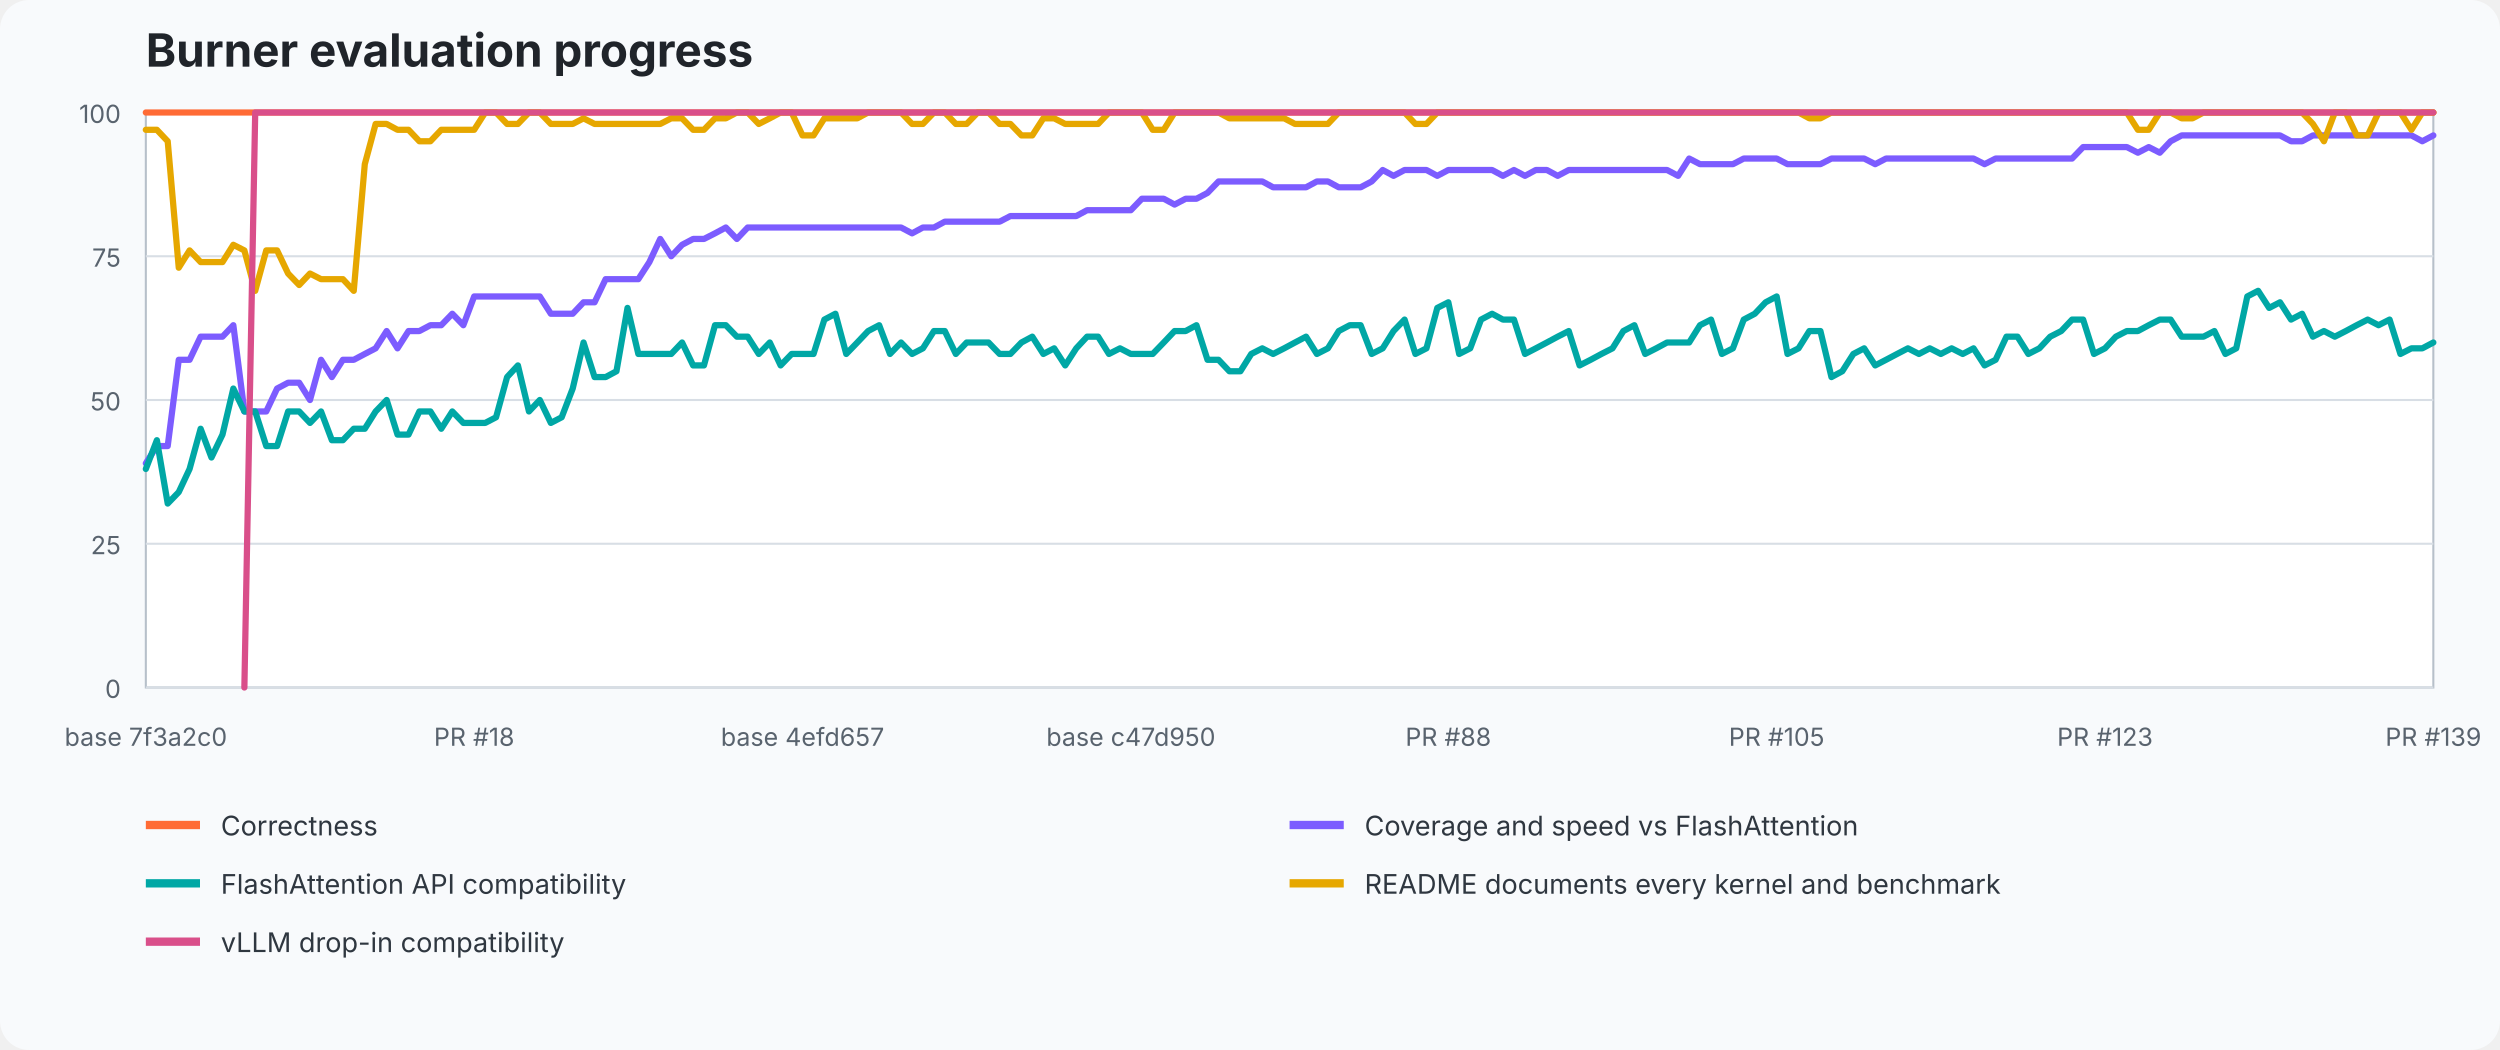
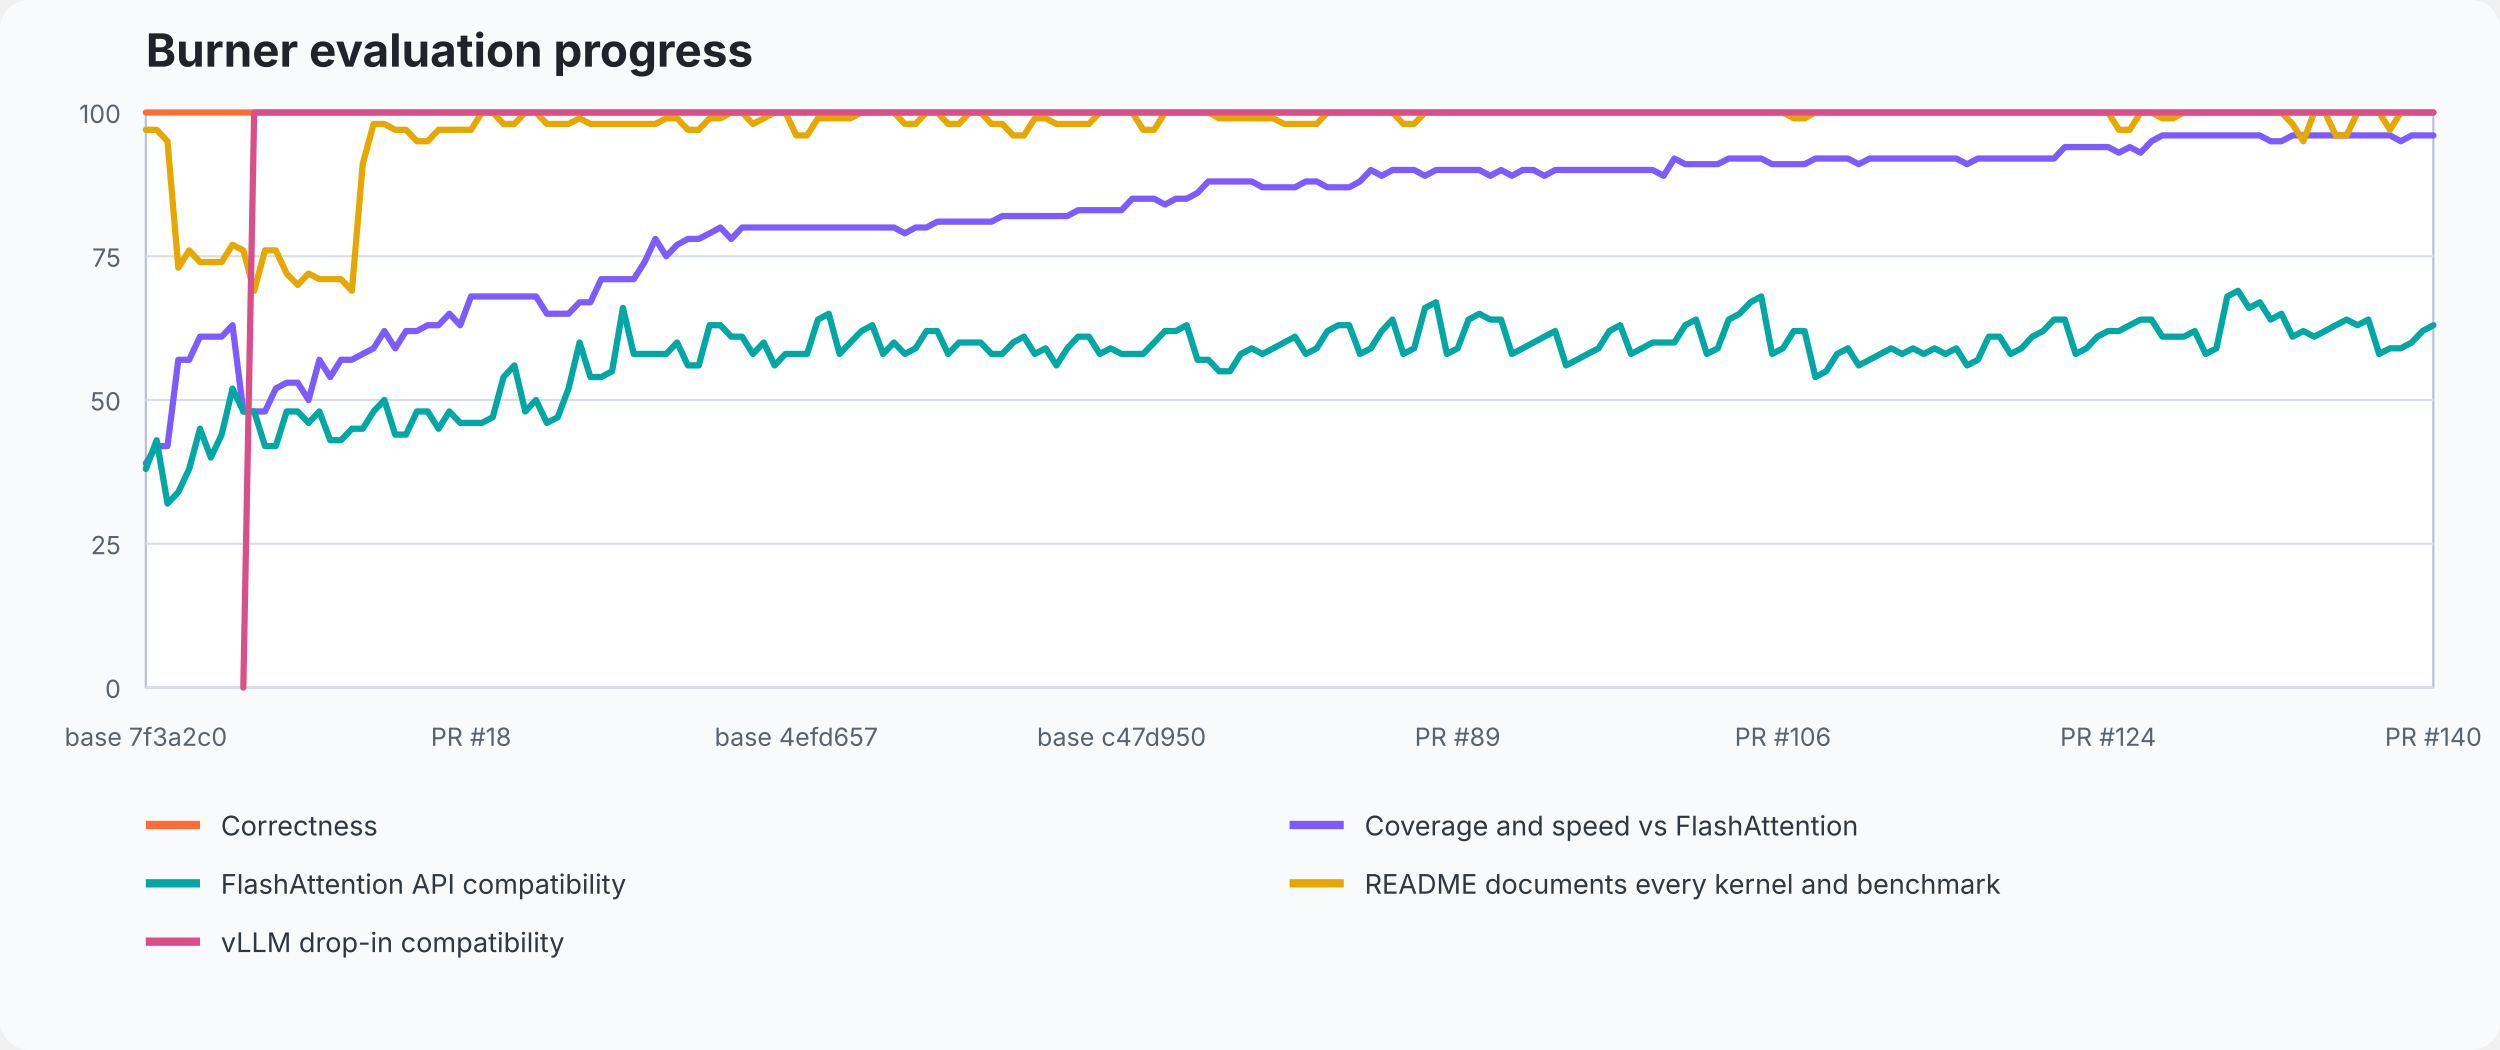
<svg xmlns="http://www.w3.org/2000/svg" width="1200" height="504" viewBox="0 0 1200 504" role="img" aria-labelledby="title desc">
  <style>text{font-family:ui-sans-serif,system-ui,-apple-system,BlinkMacSystemFont,"Segoe UI",sans-serif}.title{font-size:22px;font-weight:700;fill:#20242a}.axis{font-size:12px;fill:#59636e}.legend{font-size:13px;fill:#2f3740}.grid{stroke:#d8dee5;stroke-width:1}.plot{fill:#fff;stroke:#b7c0ca}</style>
  <rect width="100%" height="100%" fill="#f8fafc" rx="14" />
  <text x="70" y="32" class="title">Burner evaluation progress</text>
  <rect x="70" y="54" width="1098" height="276" class="plot" />
  <line x1="70" y1="330" x2="1168" y2="330" class="grid" />
  <text x="58" y="335" text-anchor="end" class="axis">0</text>
  <line x1="70" y1="261" x2="1168" y2="261" class="grid" />
  <text x="58" y="266" text-anchor="end" class="axis">25</text>
  <line x1="70" y1="192" x2="1168" y2="192" class="grid" />
  <text x="58" y="197" text-anchor="end" class="axis">50</text>
  <line x1="70" y1="123" x2="1168" y2="123" class="grid" />
  <text x="58" y="128" text-anchor="end" class="axis">75</text>
  <line x1="70" y1="54" x2="1168" y2="54" class="grid" />
  <text x="58" y="59" text-anchor="end" class="axis">100</text>
-   <polyline points="70.0,54.0 75.3,54.0 80.5,54.0 85.8,54.0 91.0,54.0 96.3,54.0 101.5,54.0 106.8,54.0 112.0,54.0 117.3,54.0 122.5,54.0 127.8,54.0 133.0,54.0 138.3,54.0 143.6,54.0 148.8,54.0 154.1,54.0 159.3,54.0 164.6,54.0 169.8,54.0 175.1,54.0 180.3,54.0 185.6,54.0 190.8,54.0 196.1,54.0 201.3,54.0 206.6,54.0 211.8,54.0 217.1,54.0 222.4,54.0 227.6,54.0 232.9,54.0 238.1,54.0 243.4,54.0 248.6,54.0 253.9,54.0 259.1,54.0 264.4,54.0 269.6,54.0 274.9,54.0 280.1,54.0 285.4,54.0 290.7,54.0 295.9,54.0 301.2,54.0 306.4,54.0 311.7,54.0 316.9,54.0 322.2,54.0 327.4,54.0 332.7,54.0 337.9,54.0 343.2,54.0 348.4,54.0 353.7,54.0 358.9,54.0 364.2,54.0 369.5,54.0 374.7,54.0 380.0,54.0 385.2,54.0 390.5,54.0 395.7,54.0 401.0,54.0 406.2,54.0 411.5,54.0 416.7,54.0 422.0,54.0 427.2,54.0 432.5,54.0 437.8,54.0 443.0,54.0 448.3,54.0 453.5,54.0 458.8,54.0 464.0,54.0 469.3,54.0 474.5,54.0 479.8,54.0 485.0,54.0 490.3,54.0 495.5,54.0 500.8,54.0 506.0,54.0 511.3,54.0 516.6,54.0 521.8,54.0 527.1,54.0 532.3,54.0 537.6,54.0 542.8,54.0 548.1,54.0 553.3,54.0 558.6,54.0 563.8,54.0 569.1,54.0 574.3,54.0 579.6,54.0 584.9,54.0 590.1,54.0 595.4,54.0 600.6,54.0 605.9,54.0 611.1,54.0 616.4,54.0 621.6,54.0 626.9,54.0 632.1,54.0 637.4,54.0 642.6,54.0 647.9,54.0 653.1,54.0 658.4,54.0 663.7,54.0 668.9,54.0 674.2,54.0 679.4,54.0 684.7,54.0 689.9,54.0 695.2,54.0 700.4,54.0 705.7,54.0 710.9,54.0 716.2,54.0 721.4,54.0 726.7,54.0 732.0,54.0 737.2,54.0 742.5,54.0 747.7,54.0 753.0,54.0 758.2,54.0 763.5,54.0 768.7,54.0 774.0,54.0 779.2,54.0 784.5,54.0 789.7,54.0 795.0,54.0 800.2,54.0 805.5,54.0 810.8,54.0 816.0,54.0 821.3,54.0 826.5,54.0 831.8,54.0 837.0,54.0 842.3,54.0 847.5,54.0 852.8,54.0 858.0,54.0 863.3,54.0 868.5,54.0 873.8,54.0 879.1,54.0 884.3,54.0 889.6,54.0 894.8,54.0 900.1,54.0 905.3,54.0 910.6,54.0 915.8,54.0 921.1,54.0 926.3,54.0 931.6,54.0 936.8,54.0 942.1,54.0 947.3,54.0 952.6,54.0 957.9,54.0 963.1,54.0 968.4,54.0 973.6,54.0 978.9,54.0 984.1,54.0 989.4,54.0 994.6,54.0 999.9,54.0 1005.1,54.0 1010.4,54.0 1015.6,54.0 1020.9,54.0 1026.2,54.0 1031.4,54.0 1036.7,54.0 1041.9,54.0 1047.2,54.0 1052.4,54.0 1057.7,54.0 1062.9,54.0 1068.2,54.0 1073.4,54.0 1078.7,54.0 1083.9,54.0 1089.2,54.0 1094.4,54.0 1099.7,54.0 1105.0,54.0 1110.2,54.0 1115.5,54.0 1120.7,54.0 1126.0,54.0 1131.2,54.0 1136.5,54.0 1141.7,54.0 1147.0,54.0 1152.2,54.0 1157.5,54.0 1162.7,54.0 1168.0,54.0" fill="none" stroke="#ff6b35" stroke-width="3" stroke-linejoin="round" stroke-linecap="round" />
-   <polyline points="70.0,222.4 75.3,214.1 80.5,214.1 85.8,172.7 91.0,172.7 96.3,161.6 101.5,161.6 106.8,161.6 112.0,156.1 117.3,197.5 122.5,197.5 127.8,197.5 133.0,186.5 138.3,183.7 143.6,183.7 148.8,192.0 154.1,172.7 159.3,181.0 164.6,172.7 169.8,172.7 175.1,169.9 180.3,167.2 185.6,158.9 190.8,167.2 196.1,158.9 201.3,158.9 206.6,156.1 211.8,156.1 217.1,150.6 222.4,156.1 227.6,142.3 232.9,142.3 238.1,142.3 243.4,142.3 248.6,142.3 253.9,142.3 259.1,142.3 264.4,150.6 269.6,150.6 274.9,150.6 280.1,145.1 285.4,145.1 290.7,134.0 295.9,134.0 301.2,134.0 306.4,134.0 311.7,125.8 316.9,114.7 322.2,123.0 327.4,117.5 332.7,114.7 337.9,114.7 343.2,112.0 348.4,109.2 353.7,114.7 358.9,109.2 364.2,109.2 369.5,109.2 374.7,109.2 380.0,109.2 385.2,109.2 390.5,109.2 395.7,109.2 401.0,109.2 406.2,109.2 411.5,109.2 416.7,109.2 422.0,109.2 427.2,109.2 432.5,109.2 437.8,112.0 443.0,109.2 448.3,109.2 453.5,106.4 458.8,106.4 464.0,106.4 469.3,106.4 474.5,106.4 479.8,106.4 485.0,103.7 490.3,103.7 495.5,103.7 500.8,103.7 506.0,103.7 511.3,103.7 516.6,103.7 521.8,100.9 527.1,100.9 532.3,100.9 537.6,100.9 542.8,100.9 548.1,95.4 553.3,95.4 558.6,95.4 563.8,98.2 569.1,95.4 574.3,95.4 579.6,92.6 584.9,87.1 590.1,87.1 595.4,87.1 600.6,87.1 605.9,87.1 611.1,89.9 616.4,89.9 621.6,89.9 626.9,89.9 632.1,87.1 637.4,87.1 642.6,89.9 647.9,89.9 653.1,89.9 658.4,87.1 663.7,81.6 668.9,84.4 674.2,81.6 679.4,81.6 684.7,81.6 689.9,84.4 695.2,81.6 700.4,81.6 705.7,81.6 710.9,81.6 716.2,81.6 721.4,84.4 726.7,81.6 732.0,84.4 737.2,81.6 742.5,81.6 747.7,84.4 753.0,81.6 758.2,81.6 763.5,81.6 768.7,81.6 774.0,81.6 779.2,81.6 784.5,81.6 789.7,81.6 795.0,81.6 800.2,81.6 805.5,84.4 810.8,76.1 816.0,78.8 821.3,78.8 826.5,78.8 831.8,78.8 837.0,76.1 842.3,76.1 847.5,76.1 852.8,76.1 858.0,78.8 863.3,78.8 868.5,78.8 873.8,78.8 879.1,76.1 884.3,76.1 889.6,76.1 894.8,76.1 900.1,78.8 905.3,76.1 910.6,76.1 915.8,76.1 921.1,76.1 926.3,76.1 931.6,76.1 936.8,76.1 942.1,76.1 947.3,76.1 952.6,78.8 957.9,76.1 963.1,76.1 968.4,76.1 973.6,76.1 978.9,76.1 984.1,76.1 989.4,76.1 994.6,76.1 999.9,70.6 1005.1,70.6 1010.4,70.6 1015.6,70.6 1020.9,70.6 1026.2,73.3 1031.4,70.6 1036.7,73.3 1041.9,67.8 1047.2,65.0 1052.4,65.0 1057.7,65.0 1062.9,65.0 1068.2,65.0 1073.4,65.0 1078.7,65.0 1083.9,65.0 1089.2,65.0 1094.4,65.0 1099.7,67.8 1105.0,67.8 1110.2,65.0 1115.5,65.0 1120.7,65.0 1126.0,65.0 1131.2,65.0 1136.5,65.0 1141.7,65.0 1147.0,65.0 1152.2,65.0 1157.5,65.0 1162.7,67.8 1168.0,65.0" fill="none" stroke="#7c5cff" stroke-width="3" stroke-linejoin="round" stroke-linecap="round" />
-   <polyline points="70.0,225.1 75.3,211.3 80.5,241.7 85.8,236.2 91.0,225.1 96.3,205.8 101.5,219.6 106.8,208.6 112.0,186.5 117.3,197.5 122.5,197.5 127.8,214.1 133.0,214.1 138.3,197.5 143.6,197.5 148.8,203.0 154.1,197.5 159.3,211.3 164.6,211.3 169.8,205.8 175.1,205.8 180.3,197.5 185.6,192.0 190.8,208.6 196.1,208.6 201.3,197.5 206.6,197.5 211.8,205.8 217.1,197.5 222.4,203.0 227.6,203.0 232.9,203.0 238.1,200.3 243.4,181.0 248.6,175.4 253.9,197.5 259.1,192.0 264.4,203.0 269.6,200.3 274.9,186.5 280.1,164.4 285.4,181.0 290.7,181.0 295.9,178.2 301.2,147.8 306.4,169.9 311.7,169.9 316.9,169.9 322.2,169.9 327.4,164.4 332.7,175.4 337.9,175.4 343.2,156.1 348.4,156.1 353.7,161.6 358.9,161.6 364.2,169.9 369.5,164.4 374.7,175.4 380.0,169.9 385.2,169.9 390.5,169.9 395.7,153.4 401.0,150.6 406.2,169.9 411.5,164.4 416.7,158.9 422.0,156.1 427.2,169.9 432.5,164.4 437.8,169.9 443.0,167.2 448.3,158.9 453.5,158.9 458.8,169.9 464.0,164.4 469.3,164.4 474.5,164.4 479.8,169.9 485.0,169.9 490.3,164.4 495.5,161.6 500.8,169.9 506.0,167.2 511.3,175.4 516.6,167.2 521.8,161.6 527.1,161.6 532.3,169.9 537.6,167.2 542.8,169.9 548.1,169.9 553.3,169.9 558.6,164.4 563.8,158.9 569.1,158.9 574.3,156.1 579.6,172.7 584.9,172.7 590.1,178.2 595.4,178.2 600.6,169.9 605.9,167.2 611.1,169.9 616.4,167.2 621.6,164.4 626.9,161.6 632.1,169.9 637.4,167.2 642.6,158.9 647.9,156.1 653.1,156.1 658.4,169.9 663.7,167.2 668.9,158.9 674.2,153.4 679.4,169.9 684.7,167.2 689.9,147.8 695.2,145.1 700.4,169.9 705.7,167.2 710.9,153.4 716.2,150.6 721.4,153.4 726.7,153.4 732.0,169.9 737.2,167.2 742.5,164.4 747.7,161.6 753.0,158.9 758.2,175.4 763.5,172.7 768.7,169.9 774.0,167.2 779.2,158.9 784.5,156.1 789.7,169.9 795.0,167.2 800.2,164.4 805.5,164.4 810.8,164.4 816.0,156.1 821.3,153.4 826.5,169.9 831.8,167.2 837.0,153.4 842.3,150.6 847.5,145.1 852.8,142.3 858.0,169.9 863.3,167.2 868.5,158.9 873.8,158.9 879.1,181.0 884.3,178.2 889.6,169.9 894.8,167.2 900.1,175.4 905.3,172.7 910.6,169.9 915.8,167.2 921.1,169.9 926.3,167.2 931.6,169.9 936.8,167.2 942.1,169.9 947.3,167.2 952.6,175.4 957.9,172.7 963.1,161.6 968.4,161.6 973.6,169.9 978.9,167.2 984.1,161.6 989.4,158.9 994.6,153.4 999.9,153.4 1005.1,169.9 1010.4,167.2 1015.6,161.6 1020.9,158.9 1026.2,158.9 1031.4,156.1 1036.7,153.4 1041.9,153.4 1047.2,161.6 1052.4,161.6 1057.7,161.6 1062.9,158.9 1068.2,169.9 1073.4,167.2 1078.7,142.3 1083.9,139.6 1089.2,147.8 1094.4,145.1 1099.7,153.4 1105.0,150.6 1110.2,161.6 1115.5,158.9 1120.7,161.6 1126.0,158.9 1131.2,156.1 1136.5,153.4 1141.7,156.1 1147.0,153.4 1152.2,169.9 1157.5,167.2 1162.7,167.2 1168.0,164.4" fill="none" stroke="#00a7a5" stroke-width="3" stroke-linejoin="round" stroke-linecap="round" />
-   <polyline points="70.0,62.3 75.3,62.3 80.5,67.8 85.8,128.5 91.0,120.2 96.3,125.8 101.5,125.8 106.8,125.8 112.0,117.5 117.3,120.2 122.5,139.6 127.8,120.2 133.0,120.2 138.3,131.3 143.6,136.8 148.8,131.3 154.1,134.0 159.3,134.0 164.6,134.0 169.8,139.6 175.1,78.8 180.3,59.5 185.6,59.5 190.8,62.3 196.1,62.3 201.3,67.8 206.6,67.8 211.8,62.3 217.1,62.3 222.4,62.3 227.6,62.3 232.9,54.0 238.1,54.0 243.4,59.5 248.6,59.5 253.9,54.0 259.1,54.0 264.4,59.5 269.6,59.5 274.9,59.5 280.1,56.8 285.4,59.5 290.7,59.5 295.9,59.5 301.2,59.5 306.4,59.5 311.7,59.5 316.9,59.5 322.2,56.8 327.4,56.8 332.7,62.3 337.9,62.3 343.2,56.8 348.4,56.8 353.7,54.0 358.9,54.0 364.2,59.5 369.5,56.8 374.7,54.0 380.0,54.0 385.2,65.0 390.5,65.0 395.7,56.8 401.0,56.8 406.2,56.8 411.5,56.8 416.7,54.0 422.0,54.0 427.2,54.0 432.5,54.0 437.8,59.5 443.0,59.5 448.3,54.0 453.5,54.0 458.8,59.5 464.0,59.5 469.3,54.0 474.5,54.0 479.8,59.5 485.0,59.5 490.3,65.0 495.5,65.0 500.8,56.8 506.0,56.8 511.3,59.5 516.6,59.5 521.8,59.5 527.1,59.5 532.3,54.0 537.6,54.0 542.8,54.0 548.1,54.0 553.3,62.3 558.6,62.3 563.8,54.0 569.1,54.0 574.3,54.0 579.6,54.0 584.9,54.0 590.1,56.8 595.4,56.8 600.6,56.8 605.9,56.8 611.1,56.8 616.4,56.8 621.6,59.5 626.9,59.5 632.1,59.5 637.4,59.5 642.6,54.0 647.9,54.0 653.1,54.0 658.4,54.0 663.7,54.0 668.9,54.0 674.2,54.0 679.4,59.5 684.7,59.5 689.9,54.0 695.2,54.0 700.4,54.0 705.7,54.0 710.9,54.0 716.2,54.0 721.4,54.0 726.7,54.0 732.0,54.0 737.2,54.0 742.5,54.0 747.7,54.0 753.0,54.0 758.2,54.0 763.5,54.0 768.7,54.0 774.0,54.0 779.2,54.0 784.5,54.0 789.7,54.0 795.0,54.0 800.2,54.0 805.5,54.0 810.8,54.0 816.0,54.0 821.3,54.0 826.5,54.0 831.8,54.0 837.0,54.0 842.3,54.0 847.5,54.0 852.8,54.0 858.0,54.0 863.3,54.0 868.5,56.8 873.8,56.8 879.1,54.0 884.3,54.0 889.6,54.0 894.8,54.0 900.1,54.0 905.3,54.0 910.6,54.0 915.8,54.0 921.1,54.0 926.3,54.0 931.6,54.0 936.8,54.0 942.1,54.0 947.3,54.0 952.6,54.0 957.9,54.0 963.1,54.0 968.4,54.0 973.6,54.0 978.9,54.0 984.1,54.0 989.4,54.0 994.6,54.0 999.9,54.0 1005.1,54.0 1010.4,54.0 1015.6,54.0 1020.9,54.0 1026.2,62.3 1031.4,62.3 1036.7,54.0 1041.9,54.0 1047.2,56.8 1052.4,56.8 1057.7,54.0 1062.9,54.0 1068.2,54.0 1073.4,54.0 1078.7,54.0 1083.9,54.0 1089.2,54.0 1094.4,54.0 1099.7,54.0 1105.0,54.0 1110.2,59.5 1115.5,67.8 1120.7,54.0 1126.0,54.0 1131.2,65.0 1136.5,65.0 1141.7,54.0 1147.0,54.0 1152.2,54.0 1157.5,62.3 1162.7,54.0 1168.0,54.0" fill="none" stroke="#e6a700" stroke-width="3" stroke-linejoin="round" stroke-linecap="round" />
-   <polyline points="117.3,330.0 122.5,54.0 127.8,54.0 133.0,54.0 138.3,54.0 143.6,54.0 148.8,54.0 154.1,54.0 159.3,54.0 164.6,54.0 169.8,54.0 175.1,54.0 180.3,54.0 185.6,54.0 190.8,54.0 196.1,54.0 201.3,54.0 206.6,54.0 211.8,54.0 217.1,54.0 222.4,54.0 227.6,54.0 232.9,54.0 238.1,54.0 243.4,54.0 248.6,54.0 253.9,54.0 259.1,54.0 264.4,54.0 269.6,54.0 274.9,54.0 280.1,54.0 285.4,54.0 290.7,54.0 295.9,54.0 301.2,54.0 306.4,54.0 311.7,54.0 316.9,54.0 322.2,54.0 327.4,54.0 332.7,54.0 337.9,54.0 343.2,54.0 348.4,54.0 353.7,54.0 358.9,54.0 364.2,54.0 369.5,54.0 374.7,54.0 380.0,54.0 385.2,54.0 390.5,54.0 395.7,54.0 401.0,54.0 406.2,54.0 411.5,54.0 416.7,54.0 422.0,54.0 427.2,54.0 432.5,54.0 437.8,54.0 443.0,54.0 448.3,54.0 453.5,54.0 458.8,54.0 464.0,54.0 469.3,54.0 474.5,54.0 479.8,54.0 485.0,54.0 490.3,54.0 495.5,54.0 500.8,54.0 506.0,54.0 511.3,54.0 516.6,54.0 521.8,54.0 527.1,54.0 532.3,54.0 537.6,54.0 542.8,54.0 548.1,54.0 553.3,54.0 558.6,54.0 563.8,54.0 569.1,54.0 574.3,54.0 579.6,54.0 584.9,54.0 590.1,54.0 595.4,54.0 600.6,54.0 605.9,54.0 611.1,54.0 616.4,54.0 621.6,54.0 626.9,54.0 632.1,54.0 637.4,54.0 642.6,54.0 647.9,54.0 653.1,54.0 658.4,54.0 663.7,54.0 668.9,54.0 674.2,54.0 679.4,54.0 684.7,54.0 689.9,54.0 695.2,54.0 700.4,54.0 705.7,54.0 710.9,54.0 716.2,54.0 721.4,54.0 726.7,54.0 732.0,54.0 737.2,54.0 742.5,54.0 747.7,54.0 753.0,54.0 758.2,54.0 763.5,54.0 768.7,54.0 774.0,54.0 779.2,54.0 784.5,54.0 789.7,54.0 795.0,54.0 800.2,54.0 805.5,54.0 810.8,54.0 816.0,54.0 821.3,54.0 826.5,54.0 831.8,54.0 837.0,54.0 842.3,54.0 847.5,54.0 852.8,54.0 858.0,54.0 863.3,54.0 868.5,54.0 873.8,54.0 879.1,54.0 884.3,54.0 889.6,54.0 894.8,54.0 900.1,54.0 905.3,54.0 910.6,54.0 915.8,54.0 921.1,54.0 926.3,54.0 931.6,54.0 936.8,54.0 942.1,54.0 947.3,54.0 952.6,54.0 957.9,54.0 963.1,54.0 968.4,54.0 973.6,54.0 978.9,54.0 984.1,54.0 989.4,54.0 994.6,54.0 999.9,54.0 1005.1,54.0 1010.4,54.0 1015.6,54.0 1020.9,54.0 1026.2,54.0 1031.4,54.0 1036.7,54.0 1041.9,54.0 1047.2,54.0 1052.4,54.0 1057.7,54.0 1062.9,54.0 1068.2,54.0 1073.4,54.0 1078.7,54.0 1083.9,54.0 1089.2,54.0 1094.4,54.0 1099.7,54.0 1105.0,54.0 1110.2,54.0 1115.5,54.0 1120.7,54.0 1126.0,54.0 1131.2,54.0 1136.5,54.0 1141.7,54.0 1147.0,54.0 1152.2,54.0 1157.5,54.0 1162.7,54.0 1168.0,54.0" fill="none" stroke="#d94f8a" stroke-width="3" stroke-linejoin="round" stroke-linecap="round" />
+   <polyline points="70.0,54.0 75.2,54.0 80.4,54.0 85.6,54.0 90.8,54.0 96.0,54.0 101.2,54.0 106.4,54.0 111.6,54.0 116.8,54.0 122.0,54.0 127.2,54.0 132.4,54.0 137.6,54.0 142.9,54.0 148.1,54.0 153.3,54.0 158.5,54.0 163.7,54.0 168.9,54.0 174.1,54.0 179.3,54.0 184.5,54.0 189.7,54.0 194.9,54.0 200.1,54.0 205.3,54.0 210.5,54.0 215.7,54.0 220.9,54.0 226.1,54.0 231.3,54.0 236.5,54.0 241.7,54.0 246.9,54.0 252.1,54.0 257.3,54.0 262.5,54.0 267.7,54.0 272.9,54.0 278.2,54.0 283.4,54.0 288.6,54.0 293.8,54.0 299.0,54.0 304.2,54.0 309.4,54.0 314.6,54.0 319.8,54.0 325.0,54.0 330.2,54.0 335.4,54.0 340.6,54.0 345.8,54.0 351.0,54.0 356.2,54.0 361.4,54.0 366.6,54.0 371.8,54.0 377.0,54.0 382.2,54.0 387.4,54.0 392.6,54.0 397.8,54.0 403.0,54.0 408.2,54.0 413.5,54.0 418.7,54.0 423.9,54.0 429.1,54.0 434.3,54.0 439.5,54.0 444.7,54.0 449.9,54.0 455.1,54.0 460.3,54.0 465.5,54.0 470.7,54.0 475.9,54.0 481.1,54.0 486.3,54.0 491.5,54.0 496.7,54.0 501.9,54.0 507.1,54.0 512.3,54.0 517.5,54.0 522.7,54.0 527.9,54.0 533.1,54.0 538.3,54.0 543.5,54.0 548.7,54.0 554.0,54.0 559.2,54.0 564.4,54.0 569.6,54.0 574.8,54.0 580.0,54.0 585.2,54.0 590.4,54.0 595.6,54.0 600.8,54.0 606.0,54.0 611.2,54.0 616.4,54.0 621.6,54.0 626.8,54.0 632.0,54.0 637.2,54.0 642.4,54.0 647.6,54.0 652.8,54.0 658.0,54.0 663.2,54.0 668.4,54.0 673.6,54.0 678.8,54.0 684.0,54.0 689.3,54.0 694.5,54.0 699.7,54.0 704.9,54.0 710.1,54.0 715.3,54.0 720.5,54.0 725.7,54.0 730.9,54.0 736.1,54.0 741.3,54.0 746.5,54.0 751.7,54.0 756.9,54.0 762.1,54.0 767.3,54.0 772.5,54.0 777.7,54.0 782.9,54.0 788.1,54.0 793.3,54.0 798.5,54.0 803.7,54.0 808.9,54.0 814.1,54.0 819.3,54.0 824.5,54.0 829.8,54.0 835.0,54.0 840.2,54.0 845.4,54.0 850.6,54.0 855.8,54.0 861.0,54.0 866.2,54.0 871.4,54.0 876.6,54.0 881.8,54.0 887.0,54.0 892.2,54.0 897.4,54.0 902.6,54.0 907.8,54.0 913.0,54.0 918.2,54.0 923.4,54.0 928.6,54.0 933.8,54.0 939.0,54.0 944.2,54.0 949.4,54.0 954.6,54.0 959.8,54.0 965.1,54.0 970.3,54.0 975.5,54.0 980.7,54.0 985.9,54.0 991.1,54.0 996.3,54.0 1001.5,54.0 1006.7,54.0 1011.9,54.0 1017.1,54.0 1022.3,54.0 1027.5,54.0 1032.7,54.0 1037.9,54.0 1043.1,54.0 1048.3,54.0 1053.5,54.0 1058.7,54.0 1063.9,54.0 1069.1,54.0 1074.3,54.0 1079.5,54.0 1084.7,54.0 1089.9,54.0 1095.1,54.0 1100.4,54.0 1105.6,54.0 1110.8,54.0 1116.0,54.0 1121.2,54.0 1126.4,54.0 1131.6,54.0 1136.8,54.0 1142.0,54.0 1147.2,54.0 1152.4,54.0 1157.6,54.0 1162.8,54.0 1168.0,54.0" fill="none" stroke="#ff6b35" stroke-width="3" stroke-linejoin="round" stroke-linecap="round" />
+   <polyline points="70.0,222.4 75.2,214.1 80.4,214.1 85.6,172.7 90.8,172.7 96.0,161.6 101.2,161.6 106.4,161.6 111.6,156.1 116.8,197.5 122.0,197.5 127.2,197.5 132.4,186.5 137.6,183.7 142.9,183.7 148.1,192.0 153.3,172.7 158.5,181.0 163.7,172.7 168.9,172.7 174.1,169.9 179.3,167.2 184.5,158.9 189.7,167.2 194.9,158.9 200.1,158.9 205.3,156.1 210.5,156.1 215.7,150.6 220.9,156.1 226.1,142.3 231.3,142.3 236.5,142.3 241.7,142.3 246.9,142.3 252.1,142.3 257.3,142.3 262.5,150.6 267.7,150.6 272.9,150.6 278.2,145.1 283.4,145.1 288.6,134.0 293.8,134.0 299.0,134.0 304.2,134.0 309.4,125.8 314.6,114.7 319.8,123.0 325.0,117.5 330.2,114.7 335.4,114.7 340.6,112.0 345.8,109.2 351.0,114.7 356.2,109.2 361.4,109.2 366.6,109.2 371.8,109.2 377.0,109.2 382.2,109.2 387.4,109.2 392.6,109.2 397.8,109.2 403.0,109.2 408.2,109.2 413.5,109.2 418.7,109.2 423.9,109.2 429.1,109.2 434.3,112.0 439.5,109.2 444.7,109.2 449.9,106.4 455.1,106.4 460.3,106.4 465.5,106.4 470.7,106.4 475.9,106.4 481.1,103.7 486.3,103.7 491.5,103.7 496.7,103.7 501.9,103.7 507.1,103.7 512.3,103.7 517.5,100.9 522.7,100.9 527.9,100.9 533.1,100.9 538.3,100.9 543.5,95.4 548.7,95.4 554.0,95.4 559.2,98.2 564.4,95.4 569.6,95.4 574.8,92.6 580.0,87.1 585.2,87.1 590.4,87.1 595.6,87.1 600.8,87.1 606.0,89.9 611.2,89.9 616.4,89.9 621.6,89.9 626.8,87.1 632.0,87.1 637.2,89.9 642.4,89.9 647.6,89.9 652.8,87.1 658.0,81.6 663.2,84.4 668.4,81.6 673.6,81.6 678.8,81.6 684.0,84.4 689.3,81.6 694.5,81.6 699.7,81.6 704.9,81.6 710.1,81.6 715.3,84.4 720.5,81.6 725.7,84.4 730.9,81.6 736.1,81.6 741.3,84.4 746.5,81.6 751.7,81.6 756.9,81.6 762.1,81.6 767.3,81.6 772.5,81.6 777.7,81.6 782.9,81.6 788.1,81.6 793.3,81.6 798.5,84.4 803.7,76.1 808.9,78.8 814.1,78.8 819.3,78.8 824.5,78.8 829.8,76.1 835.0,76.1 840.2,76.1 845.4,76.1 850.6,78.8 855.8,78.8 861.0,78.8 866.2,78.8 871.4,76.1 876.6,76.1 881.8,76.1 887.0,76.1 892.2,78.8 897.4,76.1 902.6,76.1 907.8,76.1 913.0,76.1 918.2,76.1 923.4,76.1 928.6,76.1 933.8,76.1 939.0,76.1 944.2,78.8 949.4,76.1 954.6,76.1 959.8,76.1 965.1,76.1 970.3,76.1 975.5,76.1 980.7,76.1 985.9,76.1 991.1,70.6 996.3,70.6 1001.5,70.6 1006.7,70.6 1011.9,70.6 1017.1,73.3 1022.3,70.6 1027.5,73.3 1032.7,67.8 1037.9,65.0 1043.1,65.0 1048.3,65.0 1053.5,65.0 1058.7,65.0 1063.9,65.0 1069.1,65.0 1074.3,65.0 1079.5,65.0 1084.7,65.0 1089.9,67.8 1095.1,67.8 1100.4,65.0 1105.6,65.0 1110.8,65.0 1116.0,65.0 1121.2,65.0 1126.4,65.0 1131.6,65.0 1136.8,65.0 1142.0,65.0 1147.2,65.0 1152.4,67.8 1157.6,65.0 1162.8,65.0 1168.0,65.0" fill="none" stroke="#7c5cff" stroke-width="3" stroke-linejoin="round" stroke-linecap="round" />
+   <polyline points="70.0,225.1 75.2,211.3 80.4,241.7 85.6,236.2 90.8,225.1 96.0,205.8 101.2,219.6 106.4,208.6 111.6,186.5 116.8,197.5 122.0,197.5 127.2,214.1 132.4,214.1 137.6,197.5 142.9,197.5 148.1,203.0 153.3,197.5 158.5,211.3 163.7,211.3 168.9,205.8 174.1,205.8 179.3,197.5 184.5,192.0 189.7,208.6 194.9,208.6 200.1,197.5 205.3,197.5 210.5,205.8 215.7,197.5 220.9,203.0 226.1,203.0 231.3,203.0 236.5,200.3 241.7,181.0 246.9,175.4 252.1,197.5 257.3,192.0 262.5,203.0 267.7,200.3 272.9,186.5 278.2,164.4 283.4,181.0 288.6,181.0 293.8,178.2 299.0,147.8 304.2,169.9 309.4,169.9 314.6,169.9 319.8,169.9 325.0,164.4 330.2,175.4 335.4,175.4 340.6,156.1 345.8,156.1 351.0,161.6 356.2,161.6 361.4,169.9 366.6,164.4 371.8,175.4 377.0,169.9 382.2,169.9 387.4,169.9 392.6,153.4 397.8,150.6 403.0,169.9 408.2,164.4 413.5,158.9 418.7,156.1 423.9,169.9 429.1,164.4 434.3,169.9 439.5,167.2 444.7,158.9 449.9,158.9 455.1,169.9 460.3,164.4 465.5,164.4 470.7,164.4 475.9,169.9 481.1,169.9 486.3,164.4 491.5,161.6 496.7,169.9 501.9,167.2 507.1,175.4 512.3,167.2 517.5,161.6 522.7,161.6 527.9,169.9 533.1,167.2 538.3,169.9 543.5,169.9 548.7,169.9 554.0,164.4 559.2,158.9 564.4,158.9 569.6,156.1 574.8,172.7 580.0,172.7 585.2,178.2 590.4,178.2 595.6,169.9 600.8,167.2 606.0,169.9 611.2,167.2 616.4,164.4 621.6,161.6 626.8,169.9 632.0,167.2 637.2,158.9 642.4,156.1 647.6,156.1 652.8,169.9 658.0,167.2 663.2,158.9 668.4,153.4 673.6,169.9 678.8,167.2 684.0,147.8 689.3,145.1 694.5,169.9 699.7,167.2 704.9,153.4 710.1,150.6 715.3,153.4 720.5,153.4 725.7,169.9 730.9,167.2 736.1,164.4 741.3,161.6 746.5,158.9 751.7,175.4 756.9,172.7 762.1,169.9 767.3,167.2 772.5,158.9 777.7,156.1 782.9,169.9 788.1,167.2 793.3,164.4 798.5,164.4 803.7,164.4 808.9,156.1 814.1,153.4 819.3,169.9 824.5,167.2 829.8,153.4 835.0,150.6 840.2,145.1 845.4,142.3 850.6,169.9 855.8,167.2 861.0,158.9 866.2,158.9 871.4,181.0 876.6,178.2 881.8,169.9 887.0,167.2 892.2,175.4 897.4,172.7 902.6,169.9 907.8,167.2 913.0,169.9 918.2,167.2 923.4,169.9 928.6,167.2 933.8,169.9 939.0,167.2 944.2,175.4 949.4,172.7 954.6,161.6 959.8,161.6 965.1,169.9 970.3,167.2 975.5,161.6 980.7,158.9 985.9,153.4 991.1,153.4 996.3,169.9 1001.5,167.2 1006.7,161.6 1011.9,158.9 1017.1,158.9 1022.3,156.1 1027.5,153.4 1032.7,153.4 1037.9,161.6 1043.1,161.6 1048.3,161.6 1053.5,158.9 1058.7,169.9 1063.9,167.2 1069.1,142.3 1074.3,139.6 1079.5,147.8 1084.7,145.1 1089.9,153.4 1095.1,150.6 1100.4,161.6 1105.6,158.9 1110.8,161.6 1116.0,158.9 1121.2,156.1 1126.4,153.4 1131.6,156.1 1136.8,153.4 1142.0,169.9 1147.2,167.2 1152.4,167.2 1157.6,164.4 1162.8,158.9 1168.0,156.1" fill="none" stroke="#00a7a5" stroke-width="3" stroke-linejoin="round" stroke-linecap="round" />
+   <polyline points="70.0,62.3 75.2,62.3 80.4,67.8 85.6,128.5 90.8,120.2 96.0,125.8 101.2,125.8 106.4,125.8 111.6,117.5 116.8,120.2 122.0,139.6 127.2,120.2 132.4,120.2 137.6,131.3 142.9,136.8 148.1,131.3 153.3,134.0 158.5,134.0 163.7,134.0 168.9,139.6 174.1,78.8 179.3,59.5 184.5,59.5 189.7,62.3 194.9,62.3 200.1,67.8 205.3,67.8 210.5,62.3 215.7,62.3 220.9,62.3 226.1,62.3 231.3,54.0 236.5,54.0 241.7,59.5 246.9,59.5 252.1,54.0 257.3,54.0 262.5,59.5 267.7,59.5 272.9,59.5 278.2,56.8 283.4,59.5 288.6,59.5 293.8,59.5 299.0,59.5 304.2,59.5 309.4,59.5 314.6,59.5 319.8,56.8 325.0,56.8 330.2,62.3 335.4,62.3 340.6,56.8 345.8,56.8 351.0,54.0 356.2,54.0 361.4,59.5 366.6,56.8 371.8,54.0 377.0,54.0 382.2,65.0 387.4,65.0 392.6,56.8 397.8,56.8 403.0,56.8 408.2,56.8 413.5,54.0 418.7,54.0 423.9,54.0 429.1,54.0 434.3,59.5 439.5,59.5 444.7,54.0 449.9,54.0 455.1,59.5 460.3,59.5 465.5,54.0 470.7,54.0 475.9,59.5 481.1,59.5 486.3,65.0 491.5,65.0 496.7,56.8 501.9,56.8 507.1,59.5 512.3,59.5 517.5,59.5 522.7,59.5 527.9,54.0 533.1,54.0 538.3,54.0 543.5,54.0 548.7,62.3 554.0,62.3 559.2,54.0 564.4,54.0 569.6,54.0 574.8,54.0 580.0,54.0 585.2,56.8 590.4,56.8 595.6,56.8 600.8,56.8 606.0,56.8 611.2,56.8 616.4,59.5 621.6,59.5 626.8,59.5 632.0,59.5 637.2,54.0 642.4,54.0 647.6,54.0 652.8,54.0 658.0,54.0 663.2,54.0 668.4,54.0 673.6,59.5 678.8,59.5 684.0,54.0 689.3,54.0 694.5,54.0 699.7,54.0 704.9,54.0 710.1,54.0 715.3,54.0 720.5,54.0 725.7,54.0 730.9,54.0 736.1,54.0 741.3,54.0 746.5,54.0 751.7,54.0 756.9,54.0 762.1,54.0 767.3,54.0 772.5,54.0 777.7,54.0 782.9,54.0 788.1,54.0 793.3,54.0 798.5,54.0 803.7,54.0 808.9,54.0 814.1,54.0 819.3,54.0 824.5,54.0 829.8,54.0 835.0,54.0 840.2,54.0 845.4,54.0 850.6,54.0 855.8,54.0 861.0,56.8 866.2,56.8 871.4,54.0 876.6,54.0 881.8,54.0 887.0,54.0 892.2,54.0 897.4,54.0 902.6,54.0 907.8,54.0 913.0,54.0 918.2,54.0 923.4,54.0 928.6,54.0 933.8,54.0 939.0,54.0 944.2,54.0 949.4,54.0 954.6,54.0 959.8,54.0 965.1,54.0 970.3,54.0 975.5,54.0 980.7,54.0 985.9,54.0 991.1,54.0 996.3,54.0 1001.5,54.0 1006.7,54.0 1011.9,54.0 1017.1,62.3 1022.3,62.3 1027.5,54.0 1032.7,54.0 1037.9,56.8 1043.1,56.8 1048.3,54.0 1053.5,54.0 1058.7,54.0 1063.9,54.0 1069.1,54.0 1074.3,54.0 1079.5,54.0 1084.7,54.0 1089.9,54.0 1095.1,54.0 1100.4,59.5 1105.6,67.8 1110.8,54.0 1116.0,54.0 1121.2,65.0 1126.4,65.0 1131.6,54.0 1136.8,54.0 1142.0,54.0 1147.2,62.3 1152.4,54.0 1157.6,54.0 1162.8,54.0 1168.0,54.0" fill="none" stroke="#e6a700" stroke-width="3" stroke-linejoin="round" stroke-linecap="round" />
+   <polyline points="116.8,330.0 122.0,54.0 127.2,54.0 132.4,54.0 137.6,54.0 142.9,54.0 148.1,54.0 153.3,54.0 158.5,54.0 163.7,54.0 168.9,54.0 174.1,54.0 179.3,54.0 184.5,54.0 189.7,54.0 194.9,54.0 200.1,54.0 205.3,54.0 210.5,54.0 215.7,54.0 220.9,54.0 226.1,54.0 231.3,54.0 236.5,54.0 241.7,54.0 246.9,54.0 252.1,54.0 257.3,54.0 262.5,54.0 267.7,54.0 272.9,54.0 278.2,54.0 283.4,54.0 288.6,54.0 293.8,54.0 299.0,54.0 304.2,54.0 309.4,54.0 314.6,54.0 319.8,54.0 325.0,54.0 330.2,54.0 335.4,54.0 340.6,54.0 345.8,54.0 351.0,54.0 356.2,54.0 361.4,54.0 366.6,54.0 371.8,54.0 377.0,54.0 382.2,54.0 387.4,54.0 392.6,54.0 397.8,54.0 403.0,54.0 408.2,54.0 413.5,54.0 418.7,54.0 423.9,54.0 429.1,54.0 434.3,54.0 439.5,54.0 444.7,54.0 449.9,54.0 455.1,54.0 460.3,54.0 465.5,54.0 470.7,54.0 475.9,54.0 481.1,54.0 486.3,54.0 491.5,54.0 496.7,54.0 501.9,54.0 507.1,54.0 512.3,54.0 517.5,54.0 522.7,54.0 527.9,54.0 533.1,54.0 538.3,54.0 543.5,54.0 548.7,54.0 554.0,54.0 559.2,54.0 564.4,54.0 569.6,54.0 574.8,54.0 580.0,54.0 585.2,54.0 590.4,54.0 595.6,54.0 600.8,54.0 606.0,54.0 611.2,54.0 616.4,54.0 621.6,54.0 626.8,54.0 632.0,54.0 637.2,54.0 642.4,54.0 647.6,54.0 652.8,54.0 658.0,54.0 663.2,54.0 668.4,54.0 673.6,54.0 678.8,54.0 684.0,54.0 689.3,54.0 694.5,54.0 699.7,54.0 704.9,54.0 710.1,54.0 715.3,54.0 720.5,54.0 725.7,54.0 730.9,54.0 736.1,54.0 741.3,54.0 746.5,54.0 751.7,54.0 756.9,54.0 762.1,54.0 767.3,54.0 772.5,54.0 777.7,54.0 782.9,54.0 788.1,54.0 793.3,54.0 798.5,54.0 803.7,54.0 808.9,54.0 814.1,54.0 819.3,54.0 824.5,54.0 829.8,54.0 835.0,54.0 840.2,54.0 845.4,54.0 850.6,54.0 855.8,54.0 861.0,54.0 866.2,54.0 871.4,54.0 876.6,54.0 881.8,54.0 887.0,54.0 892.2,54.0 897.4,54.0 902.6,54.0 907.8,54.0 913.0,54.0 918.2,54.0 923.4,54.0 928.6,54.0 933.8,54.0 939.0,54.0 944.2,54.0 949.4,54.0 954.6,54.0 959.8,54.0 965.1,54.0 970.3,54.0 975.5,54.0 980.7,54.0 985.9,54.0 991.1,54.0 996.3,54.0 1001.5,54.0 1006.7,54.0 1011.9,54.0 1017.1,54.0 1022.3,54.0 1027.5,54.0 1032.7,54.0 1037.9,54.0 1043.1,54.0 1048.3,54.0 1053.5,54.0 1058.7,54.0 1063.9,54.0 1069.1,54.0 1074.3,54.0 1079.5,54.0 1084.7,54.0 1089.9,54.0 1095.1,54.0 1100.4,54.0 1105.6,54.0 1110.8,54.0 1116.0,54.0 1121.2,54.0 1126.4,54.0 1131.6,54.0 1136.8,54.0 1142.0,54.0 1147.2,54.0 1152.4,54.0 1157.6,54.0 1162.8,54.0 1168.0,54.0" fill="none" stroke="#d94f8a" stroke-width="3" stroke-linejoin="round" stroke-linecap="round" />
  <text x="70" y="358" text-anchor="middle" class="axis">base 7f3a2c0</text>
-   <text x="227.608" y="358" text-anchor="middle" class="axis">PR #18</text>
-   <text x="385.215" y="358" text-anchor="middle" class="axis">base 4efd657</text>
-   <text x="542.823" y="358" text-anchor="middle" class="axis">base c47d950</text>
-   <text x="695.177" y="358" text-anchor="middle" class="axis">PR #88</text>
-   <text x="852.785" y="358" text-anchor="middle" class="axis">PR #105</text>
-   <text x="1010.392" y="358" text-anchor="middle" class="axis">PR #123</text>
-   <text x="1168" y="358" text-anchor="middle" class="axis">PR #139</text>
+   <text x="226.114" y="358" text-anchor="middle" class="axis">PR #18</text>
+   <text x="382.227" y="358" text-anchor="middle" class="axis">base 4efd657</text>
+   <text x="538.341" y="358" text-anchor="middle" class="axis">base c47d950</text>
+   <text x="699.659" y="358" text-anchor="middle" class="axis">PR #89</text>
+   <text x="855.773" y="358" text-anchor="middle" class="axis">PR #106</text>
+   <text x="1011.886" y="358" text-anchor="middle" class="axis">PR #124</text>
+   <text x="1168" y="358" text-anchor="middle" class="axis">PR #140</text>
  <line x1="70" y1="396" x2="96" y2="396" stroke="#ff6b35" stroke-width="4" />
  <text x="106" y="401" class="legend">Correctness</text>
  <line x1="619" y1="396" x2="645" y2="396" stroke="#7c5cff" stroke-width="4" />
  <text x="655" y="401" class="legend">Coverage and speed vs FlashAttention</text>
  <line x1="70" y1="424" x2="96" y2="424" stroke="#00a7a5" stroke-width="4" />
  <text x="106" y="429" class="legend">FlashAttention API compatibility</text>
  <line x1="619" y1="424" x2="645" y2="424" stroke="#e6a700" stroke-width="4" />
  <text x="655" y="429" class="legend">README documents every kernel and benchmark</text>
  <line x1="70" y1="452" x2="96" y2="452" stroke="#d94f8a" stroke-width="4" />
  <text x="106" y="457" class="legend">vLLM drop-in compatibility</text>
</svg>
